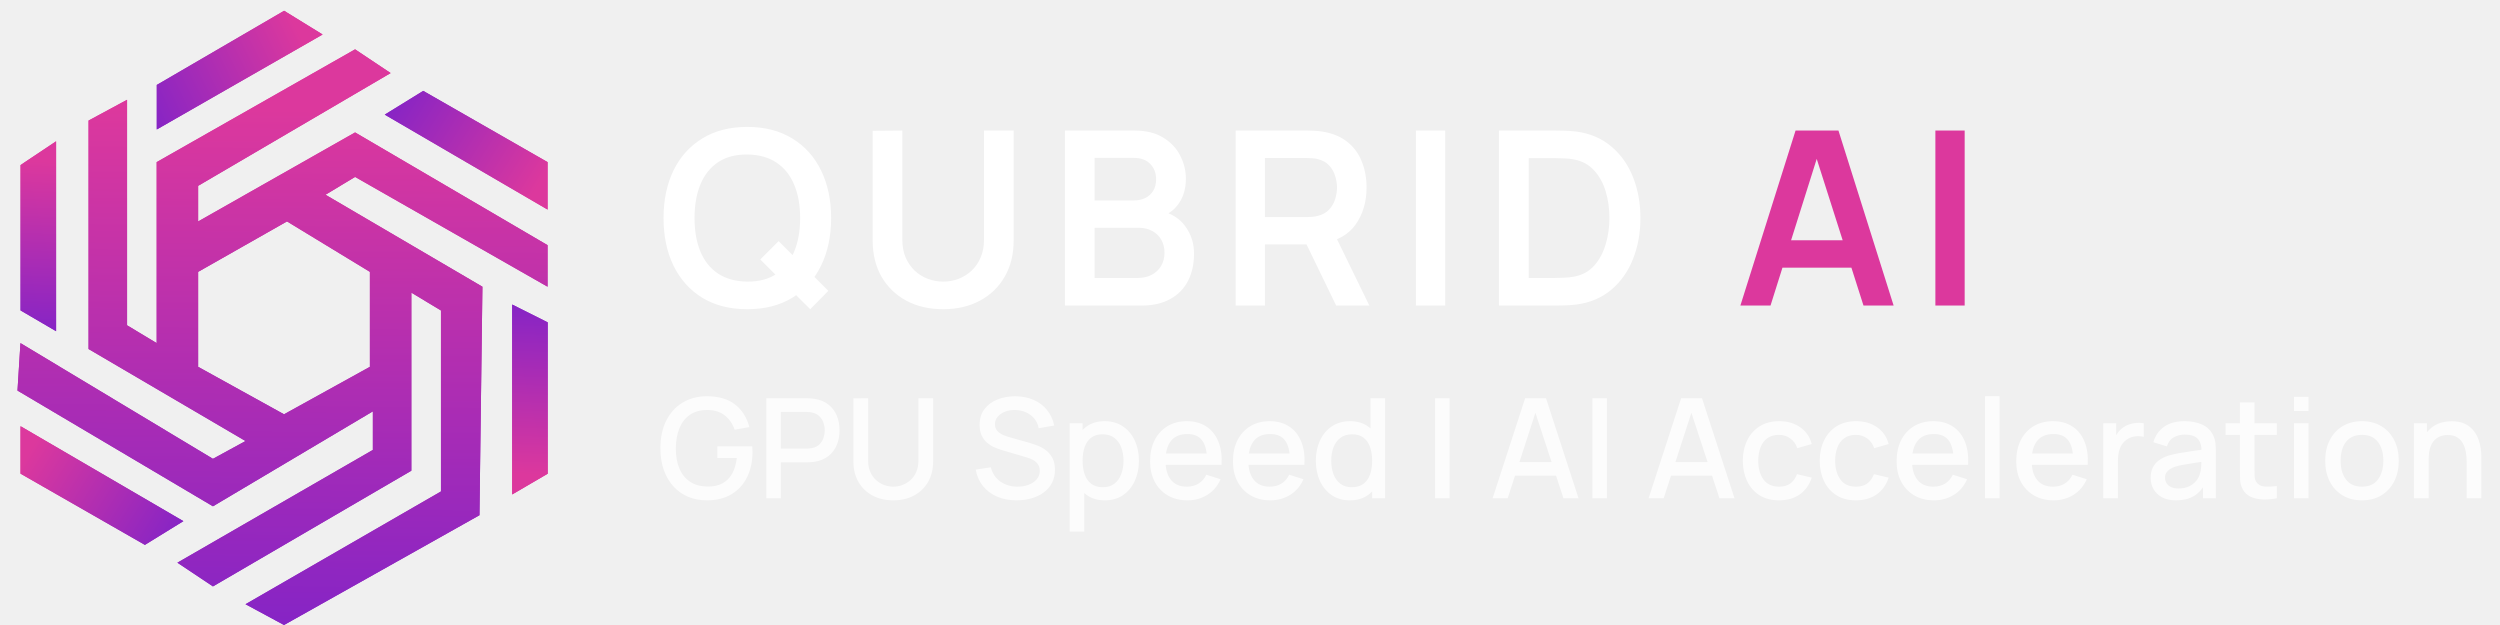
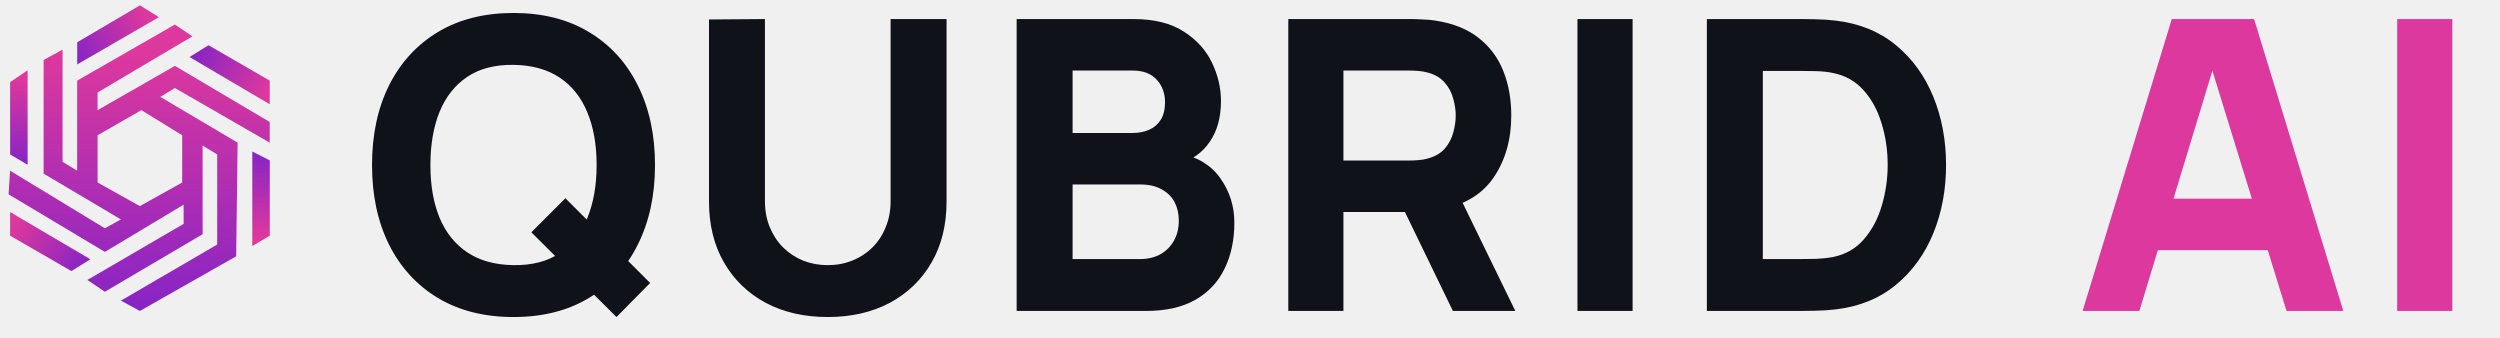
- <svg xmlns="http://www.w3.org/2000/svg" width="144" height="36" viewBox="0 0 144 36" fill="none">
-   <path d="M22.5 4.209L11.413 10.704V12.755L20.453 7.628L31.54 14.122V16.515L20.453 10.191L18.747 11.217L27.788 16.515L27.617 29.676L16.359 36L14.141 34.803L25.399 28.308V17.883L23.694 16.857V27.112L12.265 33.778L10.218 32.411L21.476 25.916V23.694L12.265 29.163L1.007 22.498L1.178 19.762L12.265 26.428L14.141 25.403L5.101 20.104V6.944L7.319 5.747V18.737L9.024 19.762V9.337L20.453 2.842L22.5 4.209ZM11.413 15.659V21.129L16.359 23.863L21.305 21.129V15.659L16.53 12.754L11.413 15.659Z" fill="url(#paint0_linear_12151_6364)" />
-   <path d="M1.184 9.506L3.231 8.139V19.077L1.184 17.881V9.506Z" fill="url(#paint1_linear_12151_6364)" />
-   <path d="M31.548 27.285L29.501 28.481V17.542L31.548 18.568V27.285Z" fill="url(#paint2_linear_12151_6364)" />
-   <path d="M31.541 9.338L31.541 12.072L22.161 6.603L24.378 5.235L31.541 9.338Z" fill="url(#paint3_linear_12151_6364)" />
-   <path d="M16.365 0.62L18.583 1.987L9.03 7.457L9.03 4.893L16.365 0.62Z" fill="url(#paint4_linear_12151_6364)" />
-   <path d="M1.182 27.283L1.182 24.549L10.563 30.018L8.346 31.385L1.182 27.283Z" fill="url(#paint5_linear_12151_6364)" />
-   <path d="M46.669 17.81L43.792 14.947L44.849 13.89L47.712 16.753L46.669 17.81ZM43.043 17.81C42.035 17.81 41.172 17.591 40.453 17.152C39.734 16.709 39.181 16.093 38.794 15.304C38.411 14.515 38.22 13.601 38.22 12.56C38.22 11.519 38.411 10.605 38.794 9.816C39.181 9.027 39.734 8.414 40.453 7.975C41.172 7.532 42.035 7.31 43.043 7.31C44.051 7.31 44.914 7.532 45.633 7.975C46.356 8.414 46.909 9.027 47.292 9.816C47.679 10.605 47.873 11.519 47.873 12.56C47.873 13.601 47.679 14.515 47.292 15.304C46.909 16.093 46.356 16.709 45.633 17.152C44.914 17.591 44.051 17.81 43.043 17.81ZM43.043 16.221C43.719 16.226 44.282 16.076 44.73 15.773C45.182 15.47 45.521 15.043 45.745 14.492C45.974 13.941 46.088 13.297 46.088 12.56C46.088 11.823 45.974 11.183 45.745 10.642C45.521 10.096 45.182 9.671 44.73 9.368C44.282 9.065 43.719 8.908 43.043 8.899C42.366 8.894 41.804 9.044 41.356 9.347C40.908 9.65 40.569 10.077 40.341 10.628C40.117 11.179 40.005 11.823 40.005 12.56C40.005 13.297 40.117 13.939 40.341 14.485C40.565 15.026 40.901 15.449 41.349 15.752C41.801 16.055 42.366 16.212 43.043 16.221ZM54.326 17.81C53.523 17.81 52.816 17.647 52.205 17.32C51.599 16.993 51.123 16.534 50.777 15.941C50.437 15.348 50.266 14.653 50.266 13.855V7.534L51.974 7.52V13.813C51.974 14.191 52.037 14.529 52.163 14.828C52.294 15.127 52.469 15.381 52.688 15.591C52.907 15.796 53.16 15.953 53.444 16.06C53.729 16.167 54.023 16.221 54.326 16.221C54.639 16.221 54.935 16.167 55.215 16.06C55.5 15.948 55.752 15.789 55.971 15.584C56.191 15.374 56.363 15.12 56.489 14.821C56.615 14.522 56.678 14.186 56.678 13.813V7.52H58.386V13.855C58.386 14.653 58.214 15.348 57.868 15.941C57.528 16.534 57.051 16.993 56.44 17.32C55.834 17.647 55.129 17.81 54.326 17.81ZM61.342 17.6V7.52H65.339C66.021 7.52 66.578 7.658 67.012 7.933C67.451 8.204 67.775 8.551 67.985 8.976C68.2 9.401 68.307 9.839 68.307 10.292C68.307 10.847 68.174 11.319 67.908 11.706C67.647 12.093 67.29 12.355 66.837 12.49V12.14C67.472 12.285 67.953 12.586 68.279 13.043C68.611 13.5 68.776 14.021 68.776 14.604C68.776 15.201 68.662 15.724 68.433 16.172C68.205 16.62 67.864 16.97 67.411 17.222C66.963 17.474 66.408 17.6 65.745 17.6H61.342ZM63.05 16.011H65.535C65.829 16.011 66.093 15.953 66.326 15.836C66.56 15.715 66.742 15.547 66.872 15.332C67.008 15.113 67.075 14.854 67.075 14.555C67.075 14.284 67.017 14.042 66.9 13.827C66.784 13.612 66.613 13.442 66.389 13.316C66.165 13.185 65.897 13.12 65.584 13.12H63.05V16.011ZM63.05 11.545H65.318C65.561 11.545 65.778 11.498 65.969 11.405C66.161 11.312 66.312 11.174 66.424 10.992C66.536 10.81 66.592 10.586 66.592 10.32C66.592 9.97 66.48 9.678 66.256 9.445C66.032 9.212 65.72 9.095 65.318 9.095H63.05V11.545ZM71.174 17.6V7.52H75.339C75.437 7.52 75.563 7.525 75.717 7.534C75.871 7.539 76.014 7.553 76.144 7.576C76.728 7.665 77.208 7.858 77.586 8.157C77.969 8.456 78.251 8.834 78.433 9.291C78.62 9.744 78.713 10.248 78.713 10.803C78.713 11.624 78.506 12.331 78.09 12.924C77.675 13.512 77.038 13.876 76.179 14.016L75.458 14.079H72.861V17.6H71.174ZM76.963 17.6L74.975 13.498L76.69 13.12L78.874 17.6H76.963ZM72.861 12.504H75.269C75.363 12.504 75.468 12.499 75.584 12.49C75.701 12.481 75.808 12.462 75.906 12.434C76.186 12.364 76.406 12.24 76.564 12.063C76.728 11.886 76.842 11.685 76.907 11.461C76.977 11.237 77.012 11.018 77.012 10.803C77.012 10.588 76.977 10.369 76.907 10.145C76.842 9.916 76.728 9.713 76.564 9.536C76.406 9.359 76.186 9.235 75.906 9.165C75.808 9.137 75.701 9.121 75.584 9.116C75.468 9.107 75.363 9.102 75.269 9.102H72.861V12.504ZM81.556 17.6V7.52H83.243V17.6H81.556ZM86.34 17.6V7.52H89.553C89.637 7.52 89.803 7.522 90.05 7.527C90.302 7.532 90.545 7.548 90.778 7.576C91.576 7.679 92.251 7.963 92.801 8.43C93.357 8.892 93.777 9.482 94.061 10.201C94.346 10.92 94.488 11.706 94.488 12.56C94.488 13.414 94.346 14.2 94.061 14.919C93.777 15.638 93.357 16.23 92.801 16.697C92.251 17.159 91.576 17.441 90.778 17.544C90.55 17.572 90.309 17.588 90.057 17.593C89.805 17.598 89.637 17.6 89.553 17.6H86.34ZM88.055 16.011H89.553C89.693 16.011 89.871 16.006 90.085 15.997C90.305 15.988 90.498 15.967 90.666 15.934C91.142 15.845 91.53 15.633 91.828 15.297C92.127 14.961 92.346 14.553 92.486 14.072C92.631 13.591 92.703 13.087 92.703 12.56C92.703 12.014 92.631 11.501 92.486 11.02C92.342 10.539 92.118 10.136 91.814 9.809C91.516 9.482 91.133 9.275 90.666 9.186C90.498 9.149 90.305 9.128 90.085 9.123C89.871 9.114 89.693 9.109 89.553 9.109H88.055V16.011Z" fill="white" />
-   <path d="M100.246 17.6L103.424 7.52H105.895L109.073 17.6H107.337L104.453 8.556H104.831L101.982 17.6H100.246ZM102.017 15.416V13.841H107.309V15.416H102.017ZM111.478 17.6V7.52H113.165V17.6H111.478Z" fill="#DC389D" />
-   <path d="M40.716 28.82C40.329 28.82 39.973 28.753 39.648 28.62C39.322 28.484 39.04 28.287 38.8 28.028C38.56 27.769 38.373 27.455 38.24 27.084C38.106 26.713 38.04 26.292 38.04 25.82C38.04 25.199 38.153 24.665 38.38 24.22C38.606 23.772 38.921 23.428 39.324 23.188C39.727 22.945 40.191 22.824 40.716 22.824C41.393 22.824 41.933 22.981 42.336 23.296C42.741 23.611 43.017 24.045 43.164 24.6L42.316 24.752C42.199 24.408 42.009 24.133 41.748 23.928C41.486 23.723 41.158 23.619 40.764 23.616C40.356 23.613 40.016 23.704 39.744 23.888C39.474 24.072 39.272 24.331 39.136 24.664C39 24.995 38.931 25.38 38.928 25.82C38.925 26.26 38.992 26.645 39.128 26.976C39.264 27.304 39.468 27.56 39.74 27.744C40.014 27.928 40.356 28.021 40.764 28.024C41.092 28.029 41.373 27.969 41.608 27.844C41.845 27.716 42.033 27.529 42.172 27.284C42.31 27.039 42.4 26.737 42.44 26.38H41.32V25.708H43.328C43.333 25.756 43.337 25.82 43.34 25.9C43.343 25.977 43.344 26.027 43.344 26.048C43.344 26.581 43.241 27.057 43.036 27.476C42.831 27.895 42.532 28.224 42.14 28.464C41.748 28.701 41.273 28.82 40.716 28.82ZM44.141 28.7V22.94H46.469C46.525 22.94 46.594 22.943 46.677 22.948C46.76 22.951 46.838 22.959 46.913 22.972C47.233 23.023 47.5 23.132 47.713 23.3C47.929 23.468 48.09 23.68 48.197 23.936C48.304 24.192 48.357 24.475 48.357 24.784C48.357 25.096 48.304 25.38 48.197 25.636C48.09 25.892 47.929 26.104 47.713 26.272C47.5 26.44 47.233 26.549 46.913 26.6C46.838 26.611 46.758 26.619 46.673 26.624C46.59 26.629 46.522 26.632 46.469 26.632H44.977V28.7H44.141ZM44.977 25.84H46.437C46.49 25.84 46.549 25.837 46.613 25.832C46.68 25.827 46.742 25.817 46.801 25.804C46.972 25.764 47.109 25.691 47.213 25.584C47.317 25.475 47.392 25.349 47.437 25.208C47.482 25.067 47.505 24.925 47.505 24.784C47.505 24.643 47.482 24.503 47.437 24.364C47.392 24.223 47.317 24.099 47.213 23.992C47.109 23.883 46.972 23.808 46.801 23.768C46.742 23.752 46.68 23.741 46.613 23.736C46.549 23.731 46.49 23.728 46.437 23.728H44.977V25.84ZM51.453 28.82C51.002 28.82 50.603 28.728 50.257 28.544C49.913 28.357 49.643 28.097 49.449 27.764C49.254 27.428 49.157 27.033 49.157 26.58V22.944L50.005 22.94V26.536C50.005 26.781 50.046 26.997 50.129 27.184C50.211 27.371 50.322 27.527 50.461 27.652C50.599 27.777 50.754 27.872 50.925 27.936C51.098 28 51.274 28.032 51.453 28.032C51.634 28.032 51.81 28 51.981 27.936C52.154 27.869 52.31 27.773 52.449 27.648C52.587 27.523 52.697 27.367 52.777 27.18C52.859 26.993 52.901 26.779 52.901 26.536V22.94H53.749V26.58C53.749 27.031 53.651 27.424 53.457 27.76C53.262 28.096 52.991 28.357 52.645 28.544C52.301 28.728 51.903 28.82 51.453 28.82ZM58.557 28.82C58.144 28.82 57.77 28.749 57.437 28.608C57.106 28.464 56.833 28.26 56.617 27.996C56.404 27.729 56.265 27.413 56.201 27.048L57.073 26.916C57.161 27.268 57.345 27.543 57.625 27.74C57.905 27.935 58.232 28.032 58.605 28.032C58.837 28.032 59.05 27.996 59.245 27.924C59.44 27.849 59.596 27.744 59.713 27.608C59.833 27.469 59.893 27.304 59.893 27.112C59.893 27.008 59.874 26.916 59.837 26.836C59.803 26.756 59.753 26.687 59.689 26.628C59.628 26.567 59.552 26.515 59.461 26.472C59.373 26.427 59.276 26.388 59.169 26.356L57.693 25.92C57.549 25.877 57.403 25.823 57.253 25.756C57.104 25.687 56.967 25.597 56.841 25.488C56.718 25.376 56.618 25.239 56.541 25.076C56.464 24.911 56.425 24.711 56.425 24.476C56.425 24.121 56.516 23.821 56.697 23.576C56.881 23.328 57.129 23.141 57.441 23.016C57.753 22.888 58.102 22.824 58.489 22.824C58.879 22.829 59.227 22.899 59.533 23.032C59.843 23.165 60.099 23.357 60.301 23.608C60.507 23.856 60.648 24.157 60.725 24.512L59.829 24.664C59.789 24.448 59.704 24.263 59.573 24.108C59.443 23.951 59.282 23.831 59.093 23.748C58.904 23.663 58.699 23.619 58.477 23.616C58.264 23.611 58.068 23.643 57.889 23.712C57.713 23.781 57.572 23.879 57.465 24.004C57.361 24.129 57.309 24.273 57.309 24.436C57.309 24.596 57.356 24.725 57.449 24.824C57.542 24.923 57.657 25.001 57.793 25.06C57.932 25.116 58.069 25.163 58.205 25.2L59.269 25.5C59.403 25.537 59.553 25.588 59.721 25.652C59.892 25.713 60.056 25.8 60.213 25.912C60.373 26.024 60.505 26.173 60.609 26.36C60.713 26.544 60.765 26.776 60.765 27.056C60.765 27.347 60.706 27.603 60.589 27.824C60.472 28.043 60.31 28.227 60.105 28.376C59.903 28.523 59.668 28.633 59.401 28.708C59.135 28.783 58.853 28.82 58.557 28.82ZM63.646 28.82C63.232 28.82 62.886 28.72 62.606 28.52C62.326 28.317 62.114 28.044 61.97 27.7C61.826 27.356 61.754 26.968 61.754 26.536C61.754 26.104 61.824 25.716 61.966 25.372C62.11 25.028 62.32 24.757 62.598 24.56C62.878 24.36 63.222 24.26 63.63 24.26C64.035 24.26 64.384 24.36 64.678 24.56C64.974 24.757 65.202 25.028 65.362 25.372C65.522 25.713 65.602 26.101 65.602 26.536C65.602 26.968 65.522 27.357 65.362 27.704C65.204 28.048 64.979 28.32 64.686 28.52C64.395 28.72 64.048 28.82 63.646 28.82ZM61.614 30.62V24.38H62.358V27.488H62.454V30.62H61.614ZM63.53 28.064C63.796 28.064 64.016 27.996 64.19 27.86C64.366 27.724 64.496 27.541 64.582 27.312C64.67 27.08 64.714 26.821 64.714 26.536C64.714 26.253 64.67 25.997 64.582 25.768C64.496 25.539 64.364 25.356 64.186 25.22C64.007 25.084 63.779 25.016 63.502 25.016C63.24 25.016 63.024 25.08 62.854 25.208C62.686 25.336 62.56 25.515 62.478 25.744C62.398 25.973 62.358 26.237 62.358 26.536C62.358 26.835 62.398 27.099 62.478 27.328C62.558 27.557 62.684 27.737 62.858 27.868C63.031 27.999 63.255 28.064 63.53 28.064ZM68.401 28.82C67.972 28.82 67.594 28.727 67.269 28.54C66.946 28.351 66.694 28.088 66.513 27.752C66.334 27.413 66.245 27.021 66.245 26.576C66.245 26.104 66.333 25.695 66.509 25.348C66.688 25.001 66.936 24.733 67.253 24.544C67.57 24.355 67.939 24.26 68.361 24.26C68.801 24.26 69.175 24.363 69.485 24.568C69.794 24.771 70.025 25.06 70.177 25.436C70.332 25.812 70.393 26.259 70.361 26.776H69.525V26.472C69.519 25.971 69.424 25.6 69.237 25.36C69.053 25.12 68.772 25 68.393 25C67.974 25 67.659 25.132 67.449 25.396C67.238 25.66 67.133 26.041 67.133 26.54C67.133 27.015 67.238 27.383 67.449 27.644C67.659 27.903 67.963 28.032 68.361 28.032C68.622 28.032 68.847 27.973 69.037 27.856C69.229 27.736 69.378 27.565 69.485 27.344L70.305 27.604C70.137 27.991 69.882 28.291 69.541 28.504C69.2 28.715 68.82 28.82 68.401 28.82ZM66.861 26.776V26.124H69.945V26.776H66.861ZM73.174 28.82C72.745 28.82 72.368 28.727 72.042 28.54C71.72 28.351 71.468 28.088 71.286 27.752C71.108 27.413 71.018 27.021 71.018 26.576C71.018 26.104 71.106 25.695 71.282 25.348C71.461 25.001 71.709 24.733 72.026 24.544C72.344 24.355 72.713 24.26 73.134 24.26C73.574 24.26 73.949 24.363 74.258 24.568C74.568 24.771 74.798 25.06 74.95 25.436C75.105 25.812 75.166 26.259 75.134 26.776H74.298V26.472C74.293 25.971 74.197 25.6 74.01 25.36C73.826 25.12 73.545 25 73.166 25C72.748 25 72.433 25.132 72.222 25.396C72.012 25.66 71.906 26.041 71.906 26.54C71.906 27.015 72.012 27.383 72.222 27.644C72.433 27.903 72.737 28.032 73.134 28.032C73.396 28.032 73.621 27.973 73.81 27.856C74.002 27.736 74.152 27.565 74.258 27.344L75.078 27.604C74.91 27.991 74.656 28.291 74.314 28.504C73.973 28.715 73.593 28.82 73.174 28.82ZM71.634 26.776V26.124H74.718V26.776H71.634ZM77.748 28.82C77.345 28.82 76.997 28.72 76.704 28.52C76.413 28.32 76.188 28.048 76.028 27.704C75.87 27.357 75.792 26.968 75.792 26.536C75.792 26.101 75.872 25.713 76.032 25.372C76.192 25.028 76.418 24.757 76.712 24.56C77.008 24.36 77.358 24.26 77.764 24.26C78.172 24.26 78.514 24.36 78.792 24.56C79.072 24.757 79.282 25.028 79.424 25.372C79.568 25.716 79.64 26.104 79.64 26.536C79.64 26.968 79.568 27.356 79.424 27.7C79.28 28.044 79.068 28.317 78.788 28.52C78.508 28.72 78.161 28.82 77.748 28.82ZM77.864 28.064C78.138 28.064 78.362 27.999 78.536 27.868C78.709 27.737 78.836 27.557 78.916 27.328C78.996 27.099 79.036 26.835 79.036 26.536C79.036 26.237 78.994 25.973 78.912 25.744C78.832 25.515 78.706 25.336 78.536 25.208C78.368 25.08 78.153 25.016 77.892 25.016C77.614 25.016 77.386 25.084 77.208 25.22C77.029 25.356 76.896 25.539 76.808 25.768C76.722 25.997 76.68 26.253 76.68 26.536C76.68 26.821 76.722 27.08 76.808 27.312C76.896 27.541 77.026 27.724 77.2 27.86C77.376 27.996 77.597 28.064 77.864 28.064ZM79.036 28.7V25.592H78.94V22.94H79.78V28.7H79.036ZM82.66 28.7V22.94H83.496V28.7H82.66ZM85.975 28.7L87.847 22.94H89.051L90.923 28.7H90.055L88.331 23.444H88.547L86.843 28.7H85.975ZM86.947 27.4V26.616H89.955V27.4H86.947ZM91.721 28.7V22.94H92.557V28.7H91.721ZM94.96 28.7L96.832 22.94H98.036L99.908 28.7H99.04L97.316 23.444H97.532L95.828 28.7H94.96ZM95.932 27.4V26.616H98.94V27.4H95.932ZM102.473 28.82C102.031 28.82 101.655 28.721 101.345 28.524C101.036 28.327 100.799 28.056 100.633 27.712C100.471 27.368 100.388 26.977 100.385 26.54C100.388 26.095 100.473 25.701 100.641 25.36C100.809 25.016 101.049 24.747 101.361 24.552C101.673 24.357 102.048 24.26 102.485 24.26C102.957 24.26 103.36 24.377 103.693 24.612C104.029 24.847 104.251 25.168 104.357 25.576L103.525 25.816C103.443 25.573 103.307 25.385 103.117 25.252C102.931 25.116 102.716 25.048 102.473 25.048C102.199 25.048 101.973 25.113 101.797 25.244C101.621 25.372 101.491 25.548 101.405 25.772C101.32 25.996 101.276 26.252 101.273 26.54C101.276 26.985 101.377 27.345 101.577 27.62C101.78 27.895 102.079 28.032 102.473 28.032C102.743 28.032 102.96 27.971 103.125 27.848C103.293 27.723 103.421 27.544 103.509 27.312L104.357 27.512C104.216 27.933 103.983 28.257 103.657 28.484C103.332 28.708 102.937 28.82 102.473 28.82ZM106.903 28.82C106.46 28.82 106.084 28.721 105.775 28.524C105.466 28.327 105.228 28.056 105.063 27.712C104.9 27.368 104.818 26.977 104.815 26.54C104.818 26.095 104.903 25.701 105.071 25.36C105.239 25.016 105.479 24.747 105.791 24.552C106.103 24.357 106.478 24.26 106.915 24.26C107.387 24.26 107.79 24.377 108.123 24.612C108.459 24.847 108.68 25.168 108.787 25.576L107.955 25.816C107.872 25.573 107.736 25.385 107.547 25.252C107.36 25.116 107.146 25.048 106.903 25.048C106.628 25.048 106.403 25.113 106.227 25.244C106.051 25.372 105.92 25.548 105.835 25.772C105.75 25.996 105.706 26.252 105.703 26.54C105.706 26.985 105.807 27.345 106.007 27.62C106.21 27.895 106.508 28.032 106.903 28.032C107.172 28.032 107.39 27.971 107.555 27.848C107.723 27.723 107.851 27.544 107.939 27.312L108.787 27.512C108.646 27.933 108.412 28.257 108.087 28.484C107.762 28.708 107.367 28.82 106.903 28.82ZM111.401 28.82C110.971 28.82 110.594 28.727 110.269 28.54C109.946 28.351 109.694 28.088 109.513 27.752C109.334 27.413 109.245 27.021 109.245 26.576C109.245 26.104 109.333 25.695 109.509 25.348C109.687 25.001 109.935 24.733 110.253 24.544C110.57 24.355 110.939 24.26 111.361 24.26C111.801 24.26 112.175 24.363 112.485 24.568C112.794 24.771 113.025 25.06 113.177 25.436C113.331 25.812 113.393 26.259 113.361 26.776H112.525V26.472C112.519 25.971 112.423 25.6 112.237 25.36C112.053 25.12 111.771 25 111.393 25C110.974 25 110.659 25.132 110.449 25.396C110.238 25.66 110.133 26.041 110.133 26.54C110.133 27.015 110.238 27.383 110.449 27.644C110.659 27.903 110.963 28.032 111.361 28.032C111.622 28.032 111.847 27.973 112.037 27.856C112.229 27.736 112.378 27.565 112.485 27.344L113.305 27.604C113.137 27.991 112.882 28.291 112.541 28.504C112.199 28.715 111.819 28.82 111.401 28.82ZM109.861 26.776V26.124H112.945V26.776H109.861ZM114.338 28.7V22.82H115.174V28.7H114.338ZM118.291 28.82C117.862 28.82 117.485 28.727 117.159 28.54C116.837 28.351 116.585 28.088 116.403 27.752C116.225 27.413 116.135 27.021 116.135 26.576C116.135 26.104 116.223 25.695 116.399 25.348C116.578 25.001 116.826 24.733 117.143 24.544C117.461 24.355 117.83 24.26 118.251 24.26C118.691 24.26 119.066 24.363 119.375 24.568C119.685 24.771 119.915 25.06 120.067 25.436C120.222 25.812 120.283 26.259 120.251 26.776H119.415V26.472C119.41 25.971 119.314 25.6 119.127 25.36C118.943 25.12 118.662 25 118.283 25C117.865 25 117.55 25.132 117.339 25.396C117.129 25.66 117.023 26.041 117.023 26.54C117.023 27.015 117.129 27.383 117.339 27.644C117.55 27.903 117.854 28.032 118.251 28.032C118.513 28.032 118.738 27.973 118.927 27.856C119.119 27.736 119.269 27.565 119.375 27.344L120.195 27.604C120.027 27.991 119.773 28.291 119.431 28.504C119.09 28.715 118.71 28.82 118.291 28.82ZM116.751 26.776V26.124H119.835V26.776H116.751ZM121.149 28.7V24.38H121.893V25.428L121.789 25.292C121.842 25.153 121.912 25.027 121.997 24.912C122.082 24.795 122.181 24.699 122.293 24.624C122.402 24.544 122.524 24.483 122.657 24.44C122.793 24.395 122.932 24.368 123.073 24.36C123.214 24.349 123.35 24.356 123.481 24.38V25.164C123.34 25.127 123.182 25.116 123.009 25.132C122.838 25.148 122.681 25.203 122.537 25.296C122.401 25.384 122.293 25.491 122.213 25.616C122.136 25.741 122.08 25.881 122.045 26.036C122.01 26.188 121.993 26.349 121.993 26.52V28.7H121.149ZM125.338 28.82C125.018 28.82 124.75 28.761 124.534 28.644C124.318 28.524 124.154 28.367 124.042 28.172C123.932 27.975 123.878 27.759 123.878 27.524C123.878 27.305 123.916 27.113 123.994 26.948C124.071 26.783 124.186 26.643 124.338 26.528C124.49 26.411 124.676 26.316 124.898 26.244C125.09 26.188 125.307 26.139 125.55 26.096C125.792 26.053 126.047 26.013 126.314 25.976C126.583 25.939 126.85 25.901 127.114 25.864L126.81 26.032C126.815 25.693 126.743 25.443 126.594 25.28C126.447 25.115 126.194 25.032 125.834 25.032C125.607 25.032 125.399 25.085 125.21 25.192C125.02 25.296 124.888 25.469 124.814 25.712L124.034 25.472C124.14 25.101 124.343 24.807 124.642 24.588C124.943 24.369 125.343 24.26 125.842 24.26C126.228 24.26 126.564 24.327 126.85 24.46C127.138 24.591 127.348 24.799 127.482 25.084C127.551 25.225 127.594 25.375 127.61 25.532C127.626 25.689 127.634 25.859 127.634 26.04V28.7H126.894V27.712L127.038 27.84C126.859 28.171 126.631 28.417 126.354 28.58C126.079 28.74 125.74 28.82 125.338 28.82ZM125.486 28.136C125.723 28.136 125.927 28.095 126.098 28.012C126.268 27.927 126.406 27.819 126.51 27.688C126.614 27.557 126.682 27.421 126.714 27.28C126.759 27.152 126.784 27.008 126.79 26.848C126.798 26.688 126.802 26.56 126.802 26.464L127.074 26.564C126.81 26.604 126.57 26.64 126.354 26.672C126.138 26.704 125.942 26.736 125.766 26.768C125.592 26.797 125.438 26.833 125.302 26.876C125.187 26.916 125.084 26.964 124.994 27.02C124.906 27.076 124.835 27.144 124.782 27.224C124.731 27.304 124.706 27.401 124.706 27.516C124.706 27.628 124.734 27.732 124.79 27.828C124.846 27.921 124.931 27.996 125.046 28.052C125.16 28.108 125.307 28.136 125.486 28.136ZM131.144 28.7C130.872 28.753 130.606 28.776 130.344 28.768C130.083 28.76 129.85 28.709 129.644 28.616C129.439 28.523 129.284 28.376 129.18 28.176C129.087 27.997 129.036 27.816 129.028 27.632C129.023 27.445 129.02 27.235 129.02 27V23.18H129.86V26.96C129.86 27.133 129.862 27.284 129.864 27.412C129.87 27.54 129.898 27.648 129.948 27.736C130.044 27.901 130.196 27.996 130.404 28.02C130.615 28.041 130.862 28.032 131.144 27.992V28.7ZM128.192 25.052V24.38H131.144V25.052H128.192ZM132.135 23.672V22.86H132.971V23.672H132.135ZM132.135 28.7V24.38H132.971V28.7H132.135ZM136.048 28.82C135.616 28.82 135.242 28.723 134.924 28.528C134.607 28.333 134.362 28.065 134.188 27.724C134.018 27.38 133.932 26.984 133.932 26.536C133.932 26.085 134.02 25.689 134.196 25.348C134.372 25.004 134.619 24.737 134.936 24.548C135.254 24.356 135.624 24.26 136.048 24.26C136.48 24.26 136.855 24.357 137.172 24.552C137.49 24.747 137.735 25.015 137.908 25.356C138.082 25.697 138.168 26.091 138.168 26.536C138.168 26.987 138.08 27.384 137.904 27.728C137.731 28.069 137.486 28.337 137.168 28.532C136.851 28.724 136.478 28.82 136.048 28.82ZM136.048 28.032C136.462 28.032 136.77 27.893 136.972 27.616C137.178 27.336 137.28 26.976 137.28 26.536C137.28 26.085 137.176 25.725 136.968 25.456C136.763 25.184 136.456 25.048 136.048 25.048C135.768 25.048 135.538 25.112 135.356 25.24C135.175 25.365 135.04 25.54 134.952 25.764C134.864 25.985 134.82 26.243 134.82 26.536C134.82 26.989 134.924 27.352 135.132 27.624C135.34 27.896 135.646 28.032 136.048 28.032ZM142.079 28.7V26.576C142.079 26.408 142.065 26.236 142.035 26.06C142.009 25.881 141.955 25.716 141.875 25.564C141.798 25.412 141.687 25.289 141.543 25.196C141.402 25.103 141.217 25.056 140.987 25.056C140.838 25.056 140.697 25.081 140.563 25.132C140.43 25.18 140.313 25.259 140.211 25.368C140.113 25.477 140.034 25.621 139.975 25.8C139.919 25.979 139.891 26.196 139.891 26.452L139.371 26.256C139.371 25.864 139.445 25.519 139.591 25.22C139.738 24.919 139.949 24.684 140.223 24.516C140.498 24.348 140.83 24.264 141.219 24.264C141.518 24.264 141.769 24.312 141.971 24.408C142.174 24.504 142.338 24.631 142.463 24.788C142.591 24.943 142.689 25.112 142.755 25.296C142.822 25.48 142.867 25.66 142.891 25.836C142.915 26.012 142.927 26.167 142.927 26.3V28.7H142.079ZM139.043 28.7V24.38H139.791V25.628H139.891V28.7H139.043Z" fill="white" fill-opacity="0.8" />
-   <path d="M22.5 4.209L11.413 10.704V12.755L20.453 7.628L31.54 14.122V16.515L20.453 10.191L18.747 11.217L27.788 16.515L27.617 29.676L16.359 36L14.141 34.803L25.399 28.308V17.883L23.694 16.857V27.112L12.265 33.778L10.218 32.411L21.476 25.916V23.694L12.265 29.163L1.007 22.498L1.178 19.762L12.265 26.428L14.141 25.403L5.101 20.104V6.944L7.319 5.747V18.737L9.024 19.762V9.337L20.453 2.842L22.5 4.209ZM11.413 15.659V21.129L16.359 23.863L21.305 21.129V15.659L16.53 12.754L11.413 15.659Z" fill="url(#paint6_linear_12151_6364)" />
-   <path d="M1.184 9.506L3.231 8.139V19.077L1.184 17.881V9.506Z" fill="url(#paint7_linear_12151_6364)" />
-   <path d="M31.548 27.285L29.501 28.481V17.542L31.548 18.568V27.285Z" fill="url(#paint8_linear_12151_6364)" />
-   <path d="M31.541 9.338L31.541 12.072L22.161 6.603L24.378 5.235L31.541 9.338Z" fill="url(#paint9_linear_12151_6364)" />
-   <path d="M16.365 0.62L18.583 1.987L9.03 7.457L9.03 4.893L16.365 0.62Z" fill="url(#paint10_linear_12151_6364)" />
-   <path d="M1.182 27.283L1.182 24.549L10.563 30.018L8.346 31.385L1.182 27.283Z" fill="url(#paint11_linear_12151_6364)" />
+ <svg xmlns="http://www.w3.org/2000/svg" width="185" height="25" viewBox="0 0 185 25" fill="none">
+   <path d="M45.62 23.46L39.32 17.19L41.84 14.67L48.11 20.94L45.62 23.46ZM38 23.46C35.84 23.46 33.975 22.99 32.405 22.05C30.845 21.11 29.64 19.795 28.79 18.105C27.95 16.415 27.53 14.45 27.53 12.21C27.53 9.97 27.95 8.005 28.79 6.315C29.64 4.625 30.845 3.31 32.405 2.37C33.975 1.43 35.84 0.96 38 0.96C40.16 0.96 42.02 1.43 43.58 2.37C45.15 3.31 46.355 4.625 47.195 6.315C48.045 8.005 48.47 9.97 48.47 12.21C48.47 14.45 48.045 16.415 47.195 18.105C46.355 19.795 45.15 21.11 43.58 22.05C42.02 22.99 40.16 23.46 38 23.46ZM38 19.62C39.37 19.64 40.51 19.345 41.42 18.735C42.33 18.125 43.01 17.26 43.46 16.14C43.92 15.02 44.15 13.71 44.15 12.21C44.15 10.71 43.92 9.41 43.46 8.31C43.01 7.21 42.33 6.355 41.42 5.745C40.51 5.135 39.37 4.82 38 4.8C36.63 4.78 35.49 5.075 34.58 5.685C33.67 6.295 32.985 7.16 32.525 8.28C32.075 9.4 31.85 10.71 31.85 12.21C31.85 13.71 32.075 15.01 32.525 16.11C32.985 17.21 33.67 18.065 34.58 18.675C35.49 19.285 36.63 19.6 38 19.62ZM61.255 23.46C59.515 23.46 57.985 23.11 56.665 22.41C55.345 21.7 54.315 20.705 53.575 19.425C52.835 18.145 52.465 16.64 52.465 14.91V1.44L56.605 1.41V14.88C56.605 15.59 56.725 16.235 56.965 16.815C57.205 17.395 57.535 17.895 57.955 18.315C58.385 18.735 58.88 19.06 59.44 19.29C60.01 19.51 60.615 19.62 61.255 19.62C61.915 19.62 62.525 19.505 63.085 19.275C63.655 19.045 64.15 18.72 64.57 18.3C64.99 17.88 65.315 17.38 65.545 16.8C65.785 16.22 65.905 15.58 65.905 14.88V1.41H70.045V14.91C70.045 16.64 69.675 18.145 68.935 19.425C68.195 20.705 67.165 21.7 65.845 22.41C64.525 23.11 62.995 23.46 61.255 23.46ZM75.232 23.01V1.41H83.872C85.412 1.41 86.657 1.72 87.607 2.34C88.557 2.95 89.252 3.72 89.692 4.65C90.132 5.58 90.352 6.52 90.352 7.47C90.352 8.68 90.077 9.685 89.527 10.485C88.987 11.285 88.242 11.82 87.292 12.09V11.34C88.642 11.62 89.652 12.245 90.322 13.215C91.002 14.185 91.342 15.27 91.342 16.47C91.342 17.76 91.102 18.895 90.622 19.875C90.152 20.855 89.432 21.625 88.462 22.185C87.492 22.735 86.272 23.01 84.802 23.01H75.232ZM79.372 19.17H84.382C84.932 19.17 85.422 19.055 85.852 18.825C86.282 18.585 86.617 18.255 86.857 17.835C87.107 17.405 87.232 16.9 87.232 16.32C87.232 15.81 87.127 15.355 86.917 14.955C86.707 14.555 86.387 14.24 85.957 14.01C85.537 13.77 85.012 13.65 84.382 13.65H79.372V19.17ZM79.372 9.84H83.812C84.272 9.84 84.682 9.76 85.042 9.6C85.402 9.44 85.687 9.195 85.897 8.865C86.107 8.525 86.212 8.09 86.212 7.56C86.212 6.9 86.007 6.345 85.597 5.895C85.187 5.445 84.592 5.22 83.812 5.22H79.372V9.84ZM95.334 23.01V1.41H104.454C104.664 1.41 104.944 1.42 105.294 1.44C105.654 1.45 105.974 1.48 106.254 1.53C107.544 1.73 108.599 2.155 109.419 2.805C110.249 3.455 110.859 4.275 111.249 5.265C111.639 6.245 111.834 7.34 111.834 8.55C111.834 10.36 111.384 11.91 110.484 13.2C109.584 14.48 108.174 15.27 106.254 15.57L104.454 15.69H99.414V23.01H95.334ZM107.514 23.01L103.254 14.22L107.454 13.41L112.134 23.01H107.514ZM99.414 11.88H104.274C104.484 11.88 104.714 11.87 104.964 11.85C105.214 11.83 105.444 11.79 105.654 11.73C106.204 11.58 106.629 11.33 106.929 10.98C107.229 10.62 107.434 10.225 107.544 9.795C107.664 9.355 107.724 8.94 107.724 8.55C107.724 8.16 107.664 7.75 107.544 7.32C107.434 6.88 107.229 6.485 106.929 6.135C106.629 5.775 106.204 5.52 105.654 5.37C105.444 5.31 105.214 5.27 104.964 5.25C104.714 5.23 104.484 5.22 104.274 5.22H99.414V11.88ZM116.732 23.01V1.41H120.812V23.01H116.732ZM126.308 23.01V1.41H133.298C133.468 1.41 133.818 1.415 134.348 1.425C134.878 1.435 135.388 1.47 135.878 1.53C137.618 1.74 139.093 2.345 140.303 3.345C141.513 4.345 142.433 5.615 143.063 7.155C143.693 8.695 144.008 10.38 144.008 12.21C144.008 14.04 143.693 15.725 143.063 17.265C142.433 18.805 141.513 20.075 140.303 21.075C139.093 22.075 137.618 22.68 135.878 22.89C135.388 22.95 134.878 22.985 134.348 22.995C133.818 23.005 133.468 23.01 133.298 23.01H126.308ZM130.448 19.17H133.298C133.568 19.17 133.933 19.165 134.393 19.155C134.853 19.135 135.268 19.09 135.638 19.02C136.578 18.83 137.343 18.39 137.933 17.7C138.533 17.01 138.973 16.18 139.253 15.21C139.543 14.24 139.688 13.24 139.688 12.21C139.688 11.13 139.538 10.105 139.238 9.135C138.948 8.165 138.503 7.345 137.903 6.675C137.303 6.005 136.548 5.58 135.638 5.4C135.268 5.32 134.853 5.275 134.393 5.265C133.933 5.255 133.568 5.25 133.298 5.25H130.448V19.17Z" fill="#0F1218" />
+   <path d="M154.113 23.01L160.713 1.41H166.803L173.403 23.01H169.203L163.323 3.96H164.103L158.313 23.01H154.113ZM158.073 18.51V14.7H169.473V18.51H158.073ZM177.392 23.01V1.41H181.472V23.01H177.392Z" fill="#DC389D" />
+   <path d="M14.238 2.69L7.221 6.841V8.153L12.942 4.875L19.959 9.026V10.556L12.942 6.513L11.863 7.169L17.584 10.556L17.476 18.968L10.351 23.01L8.948 22.246L16.073 18.094V11.43L14.993 10.774V17.33L7.76 21.59L6.465 20.716L13.589 16.565V15.144L7.76 18.64L0.636 14.38L0.745 12.631L7.76 16.892L8.948 16.237L3.227 12.85V4.438L4.63 3.673V11.976L5.709 12.631V5.967L12.942 1.816L14.238 2.69ZM7.221 10.008V13.505L10.351 15.252L13.482 13.505V10.008L10.46 8.151L7.221 10.008Z" fill="url(#paint0_linear_14157_503)" />
+   <path d="M0.749 6.076L2.044 5.202V12.194L0.749 11.429V6.076Z" fill="url(#paint1_linear_14157_503)" />
+   <path d="M19.964 17.44L18.669 18.204V11.213L19.964 11.868V17.44Z" fill="url(#paint2_linear_14157_503)" />
+   <path d="M19.961 5.969L19.961 7.716L14.024 4.22L15.428 3.346L19.961 5.969Z" fill="url(#paint3_linear_14157_503)" />
+   <path d="M10.355 0.396L11.758 1.27L5.713 4.767L5.713 3.128L10.355 0.396Z" fill="url(#paint4_linear_14157_503)" />
+   <path d="M0.748 17.439L0.748 15.691L6.685 19.187L5.282 20.061L0.748 17.439Z" fill="url(#paint5_linear_14157_503)" />
  <defs>
-     <linearGradient id="paint0_linear_12151_6364" x1="16.556" y1="6.296" x2="16.286" y2="36" gradientUnits="userSpaceOnUse">
+     <linearGradient id="paint0_linear_14157_503" x1="10.476" y1="4.024" x2="10.302" y2="23.01" gradientUnits="userSpaceOnUse">
      <stop stop-color="#DC389D" />
      <stop offset="1" stop-color="#8624C5" />
    </linearGradient>
-     <linearGradient id="paint1_linear_12151_6364" x1="2.226" y1="9.278" x2="1.788" y2="19.059" gradientUnits="userSpaceOnUse">
+     <linearGradient id="paint1_linear_14157_503" x1="1.409" y1="5.93" x2="1.126" y2="12.182" gradientUnits="userSpaceOnUse">
      <stop stop-color="#DC389D" />
      <stop offset="1" stop-color="#8624C5" />
    </linearGradient>
-     <linearGradient id="paint2_linear_12151_6364" x1="30.505" y1="27.342" x2="30.944" y2="17.561" gradientUnits="userSpaceOnUse">
+     <linearGradient id="paint2_linear_14157_503" x1="19.305" y1="17.476" x2="19.587" y2="11.225" gradientUnits="userSpaceOnUse">
      <stop stop-color="#DC389D" />
      <stop offset="1" stop-color="#8624C5" />
    </linearGradient>
-     <linearGradient id="paint3_linear_12151_6364" x1="31.142" y1="10.499" x2="22.911" y2="5.326" gradientUnits="userSpaceOnUse">
+     <linearGradient id="paint3_linear_14157_503" x1="19.708" y1="6.711" x2="14.47" y2="3.451" gradientUnits="userSpaceOnUse">
      <stop stop-color="#DC389D" />
      <stop offset="1" stop-color="#8624C5" />
    </linearGradient>
-     <linearGradient id="paint4_linear_12151_6364" x1="17.131" y1="1.698" x2="8.274" y2="6.01" gradientUnits="userSpaceOnUse">
+     <linearGradient id="paint4_linear_14157_503" x1="10.839" y1="1.085" x2="5.214" y2="3.797" gradientUnits="userSpaceOnUse">
      <stop stop-color="#DC389D" />
      <stop offset="1" stop-color="#8624C5" />
    </linearGradient>
-     <linearGradient id="paint5_linear_12151_6364" x1="1.581" y1="26.122" x2="9.812" y2="31.295" gradientUnits="userSpaceOnUse">
-       <stop stop-color="#DC389D" />
-       <stop offset="1" stop-color="#8624C5" />
-     </linearGradient>
-     <linearGradient id="paint6_linear_12151_6364" x1="16.556" y1="6.296" x2="16.286" y2="36" gradientUnits="userSpaceOnUse">
-       <stop stop-color="#DC389D" />
-       <stop offset="1" stop-color="#8624C5" />
-     </linearGradient>
-     <linearGradient id="paint7_linear_12151_6364" x1="2.226" y1="9.278" x2="1.788" y2="19.059" gradientUnits="userSpaceOnUse">
-       <stop stop-color="#DC389D" />
-       <stop offset="1" stop-color="#8624C5" />
-     </linearGradient>
-     <linearGradient id="paint8_linear_12151_6364" x1="30.505" y1="27.342" x2="30.944" y2="17.561" gradientUnits="userSpaceOnUse">
-       <stop stop-color="#DC389D" />
-       <stop offset="1" stop-color="#8624C5" />
-     </linearGradient>
-     <linearGradient id="paint9_linear_12151_6364" x1="31.142" y1="10.499" x2="22.911" y2="5.326" gradientUnits="userSpaceOnUse">
-       <stop stop-color="#DC389D" />
-       <stop offset="1" stop-color="#8624C5" />
-     </linearGradient>
-     <linearGradient id="paint10_linear_12151_6364" x1="17.131" y1="1.698" x2="8.274" y2="6.01" gradientUnits="userSpaceOnUse">
-       <stop stop-color="#DC389D" />
-       <stop offset="1" stop-color="#8624C5" />
-     </linearGradient>
-     <linearGradient id="paint11_linear_12151_6364" x1="1.581" y1="26.122" x2="9.812" y2="31.295" gradientUnits="userSpaceOnUse">
+     <linearGradient id="paint5_linear_14157_503" x1="1" y1="16.696" x2="6.239" y2="19.956" gradientUnits="userSpaceOnUse">
      <stop stop-color="#DC389D" />
      <stop offset="1" stop-color="#8624C5" />
    </linearGradient>
  </defs>
</svg>
